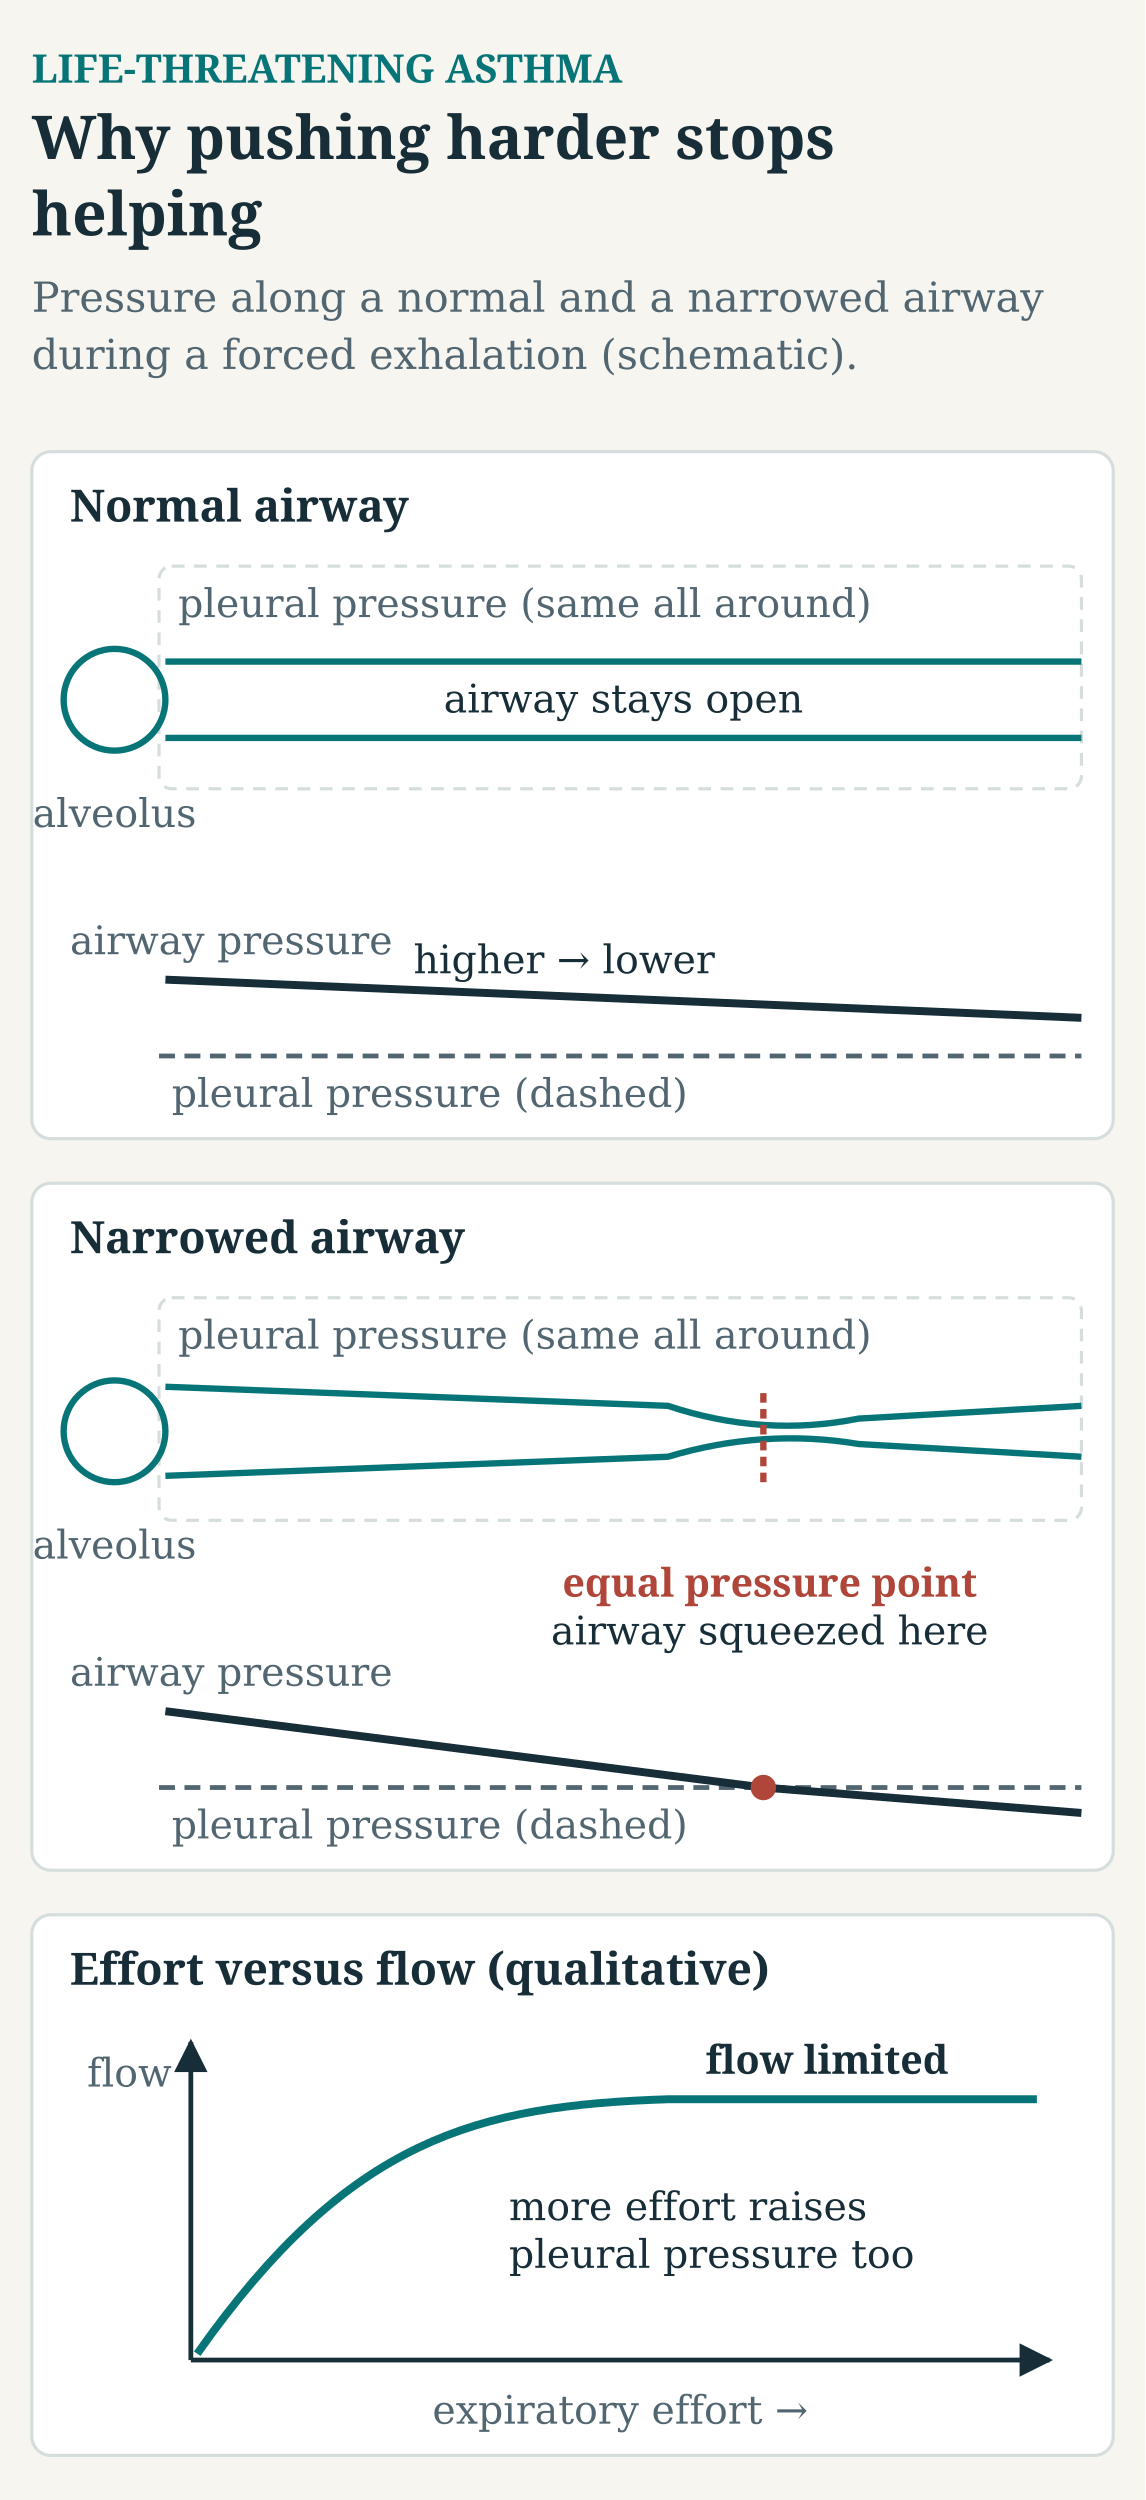
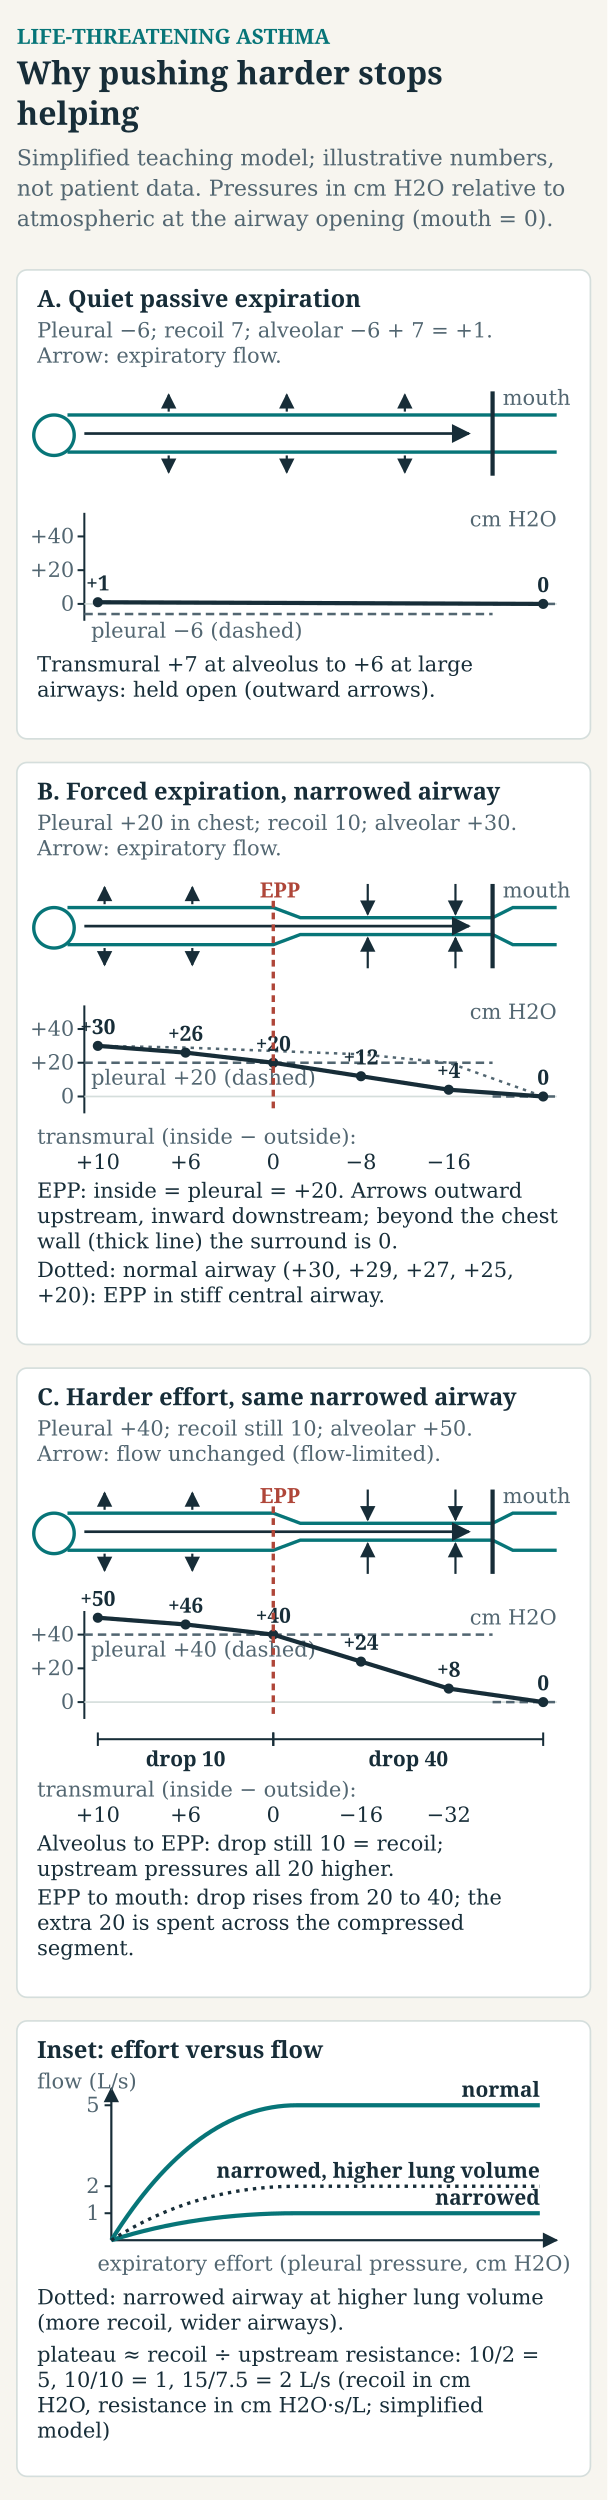
- <svg xmlns="http://www.w3.org/2000/svg" class="diagram-screen" viewBox="0 0 360 786" role="img" aria-labelledby="fig-r7-01-equal-pressure-point-screen-title" aria-describedby="fig-r7-01-equal-pressure-point-screen-desc">
+ <svg xmlns="http://www.w3.org/2000/svg" class="diagram-screen" viewBox="0 0 360 1482.0" role="img" aria-labelledby="fig-r7-01-equal-pressure-point-screen-title" aria-describedby="fig-r7-01-equal-pressure-point-screen-desc">
  <style>text{font-family:Literata,'DejaVu Serif',Georgia,serif}text[font-weight='700']{font-family:Fraunces,Literata,Georgia,serif}.t-ink{fill:var(--fig-ink,#172d38)}.s-ink{stroke:var(--fig-ink,#172d38);fill:none}.f-ink{fill:var(--fig-ink,#172d38)}.t-muted{fill:var(--fig-muted,#526671)}.s-muted{stroke:var(--fig-muted,#526671);fill:none}.f-muted{fill:var(--fig-muted,#526671)}.t-teal{fill:var(--fig-teal,#077578)}.s-teal{stroke:var(--fig-teal,#077578);fill:none}.f-teal{fill:var(--fig-teal,#077578)}.t-red{fill:var(--fig-red,#af4639)}.s-red{stroke:var(--fig-red,#af4639);fill:none}.f-red{fill:var(--fig-red,#af4639)}.t-gold{fill:var(--fig-gold,#996613)}.s-gold{stroke:var(--fig-gold,#996613);fill:none}.f-gold{fill:var(--fig-gold,#996613)}.t-rule{fill:var(--fig-rule,#d5dedc)}.s-rule{stroke:var(--fig-rule,#d5dedc);fill:none}.f-rule{fill:var(--fig-rule,#d5dedc)}.bg{fill:var(--fig-canvas,#f7f5ef)}.pn{fill:var(--fig-panel,#ffffff);stroke:var(--fig-rule,#d5dedc)}.hatch{fill:url(#fig-r7-01-equal-pressure-point-screen-h)}</style>
  <defs>
    <marker id="fig-r7-01-equal-pressure-point-screen-ar" viewBox="0 0 10 10" refX="9" refY="5" markerWidth="7" markerHeight="7" orient="auto-start-reverse">
      <path d="M0,0L10,5L0,10z" class="f-ink" />
    </marker>
    <pattern id="fig-r7-01-equal-pressure-point-screen-h" width="7" height="7" patternUnits="userSpaceOnUse" patternTransform="rotate(45)">
      <line x1="0" y1="0" x2="0" y2="7" class="s-gold" stroke-width="2.5" />
    </pattern>
  </defs>
-   <rect class="bg" width="360" height="786" />
+   <rect class="bg" width="360" height="1482.0" />
  <g transform="translate(10,10)">
    <text x="0" y="16" font-size="12.4" text-anchor="start" font-weight="700" class="t-teal">LIFE-THREATENING ASTHMA</text>
    <text x="0" y="40" font-size="19" text-anchor="start" font-weight="700" class="t-ink">Why pushing harder stops</text>
    <text x="0" y="64" font-size="19" text-anchor="start" font-weight="700" class="t-ink">helping</text>
-     <text x="0" y="88" font-size="13" text-anchor="start" font-weight="400" class="t-muted">Pressure along a normal and a narrowed airway</text>
-     <text x="0" y="106" font-size="13" text-anchor="start" font-weight="400" class="t-muted">during a forced exhalation (schematic).</text>
-   </g>
-   <g transform="translate(10,142)">
-     <rect x="0" y="0" width="340" height="216" rx="6" class="pn" />
-     <text x="12" y="22" font-size="14" text-anchor="start" font-weight="700" class="t-ink">Normal airway</text>
-     <rect x="40" y="36" width="290" height="70" rx="4" class="pn" stroke-dasharray="4 3" />
-     <text x="46" y="52" font-size="12.4" text-anchor="start" font-weight="400" class="t-muted">pleural pressure (same all around)</text>
-     <circle cx="26" cy="78" r="16" class="s-teal" stroke-width="2" />
-     <text x="26" y="118" font-size="12.4" text-anchor="middle" font-weight="400" class="t-muted">alveolus</text>
-     <path d="M42,66 L330,66 M42,90 L330,90" class="s-teal" stroke-width="2" />
-     <text x="186" y="82" font-size="12.4" text-anchor="middle" font-weight="400" class="t-ink">airway stays open</text>
-     <text x="12" y="158" font-size="12.4" text-anchor="start" font-weight="400" class="t-muted">airway pressure</text>
-     <line x1="40" y1="190" x2="330" y2="190" class="s-muted" stroke-width="1.5" stroke-dasharray="5 3" />
-     <text x="44" y="206" font-size="12.4" text-anchor="start" font-weight="400" class="t-muted">pleural pressure (dashed)</text>
-     <path d="M42,166 L330,178" class="s-ink" stroke-width="2.5" />
-     <text x="120" y="164" font-size="12.4" text-anchor="start" font-weight="400" class="t-ink">higher → lower</text>
-   </g>
-   <g transform="translate(10,372)">
-     <rect x="0" y="0" width="340" height="216" rx="6" class="pn" />
-     <text x="12" y="22" font-size="14" text-anchor="start" font-weight="700" class="t-ink">Narrowed airway</text>
-     <rect x="40" y="36" width="290" height="70" rx="4" class="pn" stroke-dasharray="4 3" />
-     <text x="46" y="52" font-size="12.4" text-anchor="start" font-weight="400" class="t-muted">pleural pressure (same all around)</text>
-     <circle cx="26" cy="78" r="16" class="s-teal" stroke-width="2" />
-     <text x="26" y="118" font-size="12.4" text-anchor="middle" font-weight="400" class="t-muted">alveolus</text>
-     <path d="M42,64 L200,70 Q230,80 260,74 L330,70 M42,92 L200,86 Q230,77 260,82 L330,86" class="s-teal" stroke-width="2" />
-     <line x1="230" y1="66" x2="230" y2="94" class="s-red" stroke-width="2" stroke-dasharray="3 2" />
-     <text x="232" y="130" font-size="12.4" text-anchor="middle" font-weight="700" class="t-red">equal pressure point</text>
-     <text x="232" y="145" font-size="12.4" text-anchor="middle" font-weight="400" class="t-ink">airway squeezed here</text>
-     <text x="12" y="158" font-size="12.4" text-anchor="start" font-weight="400" class="t-muted">airway pressure</text>
-     <line x1="40" y1="190" x2="330" y2="190" class="s-muted" stroke-width="1.5" stroke-dasharray="5 3" />
-     <text x="44" y="206" font-size="12.4" text-anchor="start" font-weight="400" class="t-muted">pleural pressure (dashed)</text>
-     <path d="M42,166 L230,190 L330,198" class="s-ink" stroke-width="2.5" />
-     <circle cx="230" cy="190" r="4" class="f-red" />
-   </g>
-   <g transform="translate(10,602)">
-     <rect x="0" y="0" width="340" height="170" rx="6" class="pn" />
-     <text x="12" y="22" font-size="14" text-anchor="start" font-weight="700" class="t-ink">Effort versus flow (qualitative)</text>
-     <line x1="50" y1="140" x2="320" y2="140" class="s-ink" stroke-width="1.5" marker-end="url(#fig-r7-01-equal-pressure-point-screen-ar)" />
-     <line x1="50" y1="140" x2="50" y2="40" class="s-ink" stroke-width="1.5" marker-end="url(#fig-r7-01-equal-pressure-point-screen-ar)" />
-     <text x="185" y="160" font-size="12.4" text-anchor="middle" font-weight="400" class="t-muted">expiratory effort →</text>
-     <text x="44" y="54" font-size="12.4" text-anchor="end" font-weight="400" class="t-muted">flow</text>
-     <path d="M52,138 C100,70 140,60 200,58 L316,58" class="s-teal" stroke-width="2.5" />
-     <text x="250" y="50" font-size="12.4" text-anchor="middle" font-weight="700" class="t-ink">flow limited</text>
-     <text x="150" y="96" font-size="12.4" text-anchor="start" font-weight="400" class="t-ink">more effort raises</text>
-     <text x="150" y="111" font-size="12.4" text-anchor="start" font-weight="400" class="t-ink">pleural pressure too</text>
+     <text x="0" y="88" font-size="13" text-anchor="start" font-weight="400" class="t-muted">Simplified teaching model; illustrative numbers,</text>
+     <text x="0" y="106" font-size="13" text-anchor="start" font-weight="400" class="t-muted">not patient data. Pressures in cm H2O relative to</text>
+     <text x="0" y="124" font-size="13" text-anchor="start" font-weight="400" class="t-muted">atmospheric at the airway opening (mouth = 0).</text>
+   </g>
+   <g transform="translate(10,160)">
+     <rect x="0" y="0" width="340" height="278.0" rx="6" class="pn" />
+     <text x="12" y="22" font-size="14" text-anchor="start" font-weight="700" class="t-ink">A. Quiet passive expiration</text>
+     <text x="12" y="40" font-size="12.4" text-anchor="start" font-weight="400" class="t-muted">Pleural −6; recoil 7; alveolar −6 + 7 = +1.</text>
+     <text x="12" y="55" font-size="12.4" text-anchor="start" font-weight="400" class="t-muted">Arrow: expiratory flow.</text>
+     <path d="M30,86 L320,86 M30,108 L320,108" class="s-teal" stroke-width="2" />
+     <circle cx="22" cy="98" r="12" class="s-teal" stroke-width="2" />
+     <line x1="282" y1="72" x2="282" y2="122" class="s-ink" stroke-width="2.5" />
+     <line x1="90" y1="84" x2="90" y2="74" class="s-ink" stroke-width="1.3" marker-end="url(#fig-r7-01-equal-pressure-point-screen-ar)" />
+     <line x1="90" y1="110" x2="90" y2="120" class="s-ink" stroke-width="1.3" marker-end="url(#fig-r7-01-equal-pressure-point-screen-ar)" />
+     <line x1="160" y1="84" x2="160" y2="74" class="s-ink" stroke-width="1.3" marker-end="url(#fig-r7-01-equal-pressure-point-screen-ar)" />
+     <line x1="160" y1="110" x2="160" y2="120" class="s-ink" stroke-width="1.3" marker-end="url(#fig-r7-01-equal-pressure-point-screen-ar)" />
+     <line x1="230" y1="84" x2="230" y2="74" class="s-ink" stroke-width="1.3" marker-end="url(#fig-r7-01-equal-pressure-point-screen-ar)" />
+     <line x1="230" y1="110" x2="230" y2="120" class="s-ink" stroke-width="1.3" marker-end="url(#fig-r7-01-equal-pressure-point-screen-ar)" />
+     <line x1="40" y1="97.0" x2="268" y2="97.0" class="s-ink" stroke-width="1.6" marker-end="url(#fig-r7-01-equal-pressure-point-screen-ar)" />
+     <text x="288" y="80" font-size="12.4" text-anchor="start" font-weight="400" class="t-muted">mouth</text>
+     <line x1="40" y1="144.0" x2="40" y2="208.0" class="s-ink" stroke-width="1.2" />
+     <line x1="36" y1="158.0" x2="40" y2="158.0" class="s-ink" stroke-width="1.2" />
+     <text x="34" y="162.0" font-size="12.4" text-anchor="end" font-weight="400" class="t-muted">+40</text>
+     <line x1="36" y1="178.0" x2="40" y2="178.0" class="s-ink" stroke-width="1.2" />
+     <text x="34" y="182.0" font-size="12.4" text-anchor="end" font-weight="400" class="t-muted">+20</text>
+     <line x1="36" y1="198.0" x2="40" y2="198.0" class="s-ink" stroke-width="1.2" />
+     <text x="34" y="202.0" font-size="12.4" text-anchor="end" font-weight="400" class="t-muted">0</text>
+     <text x="320" y="152.0" font-size="12.4" text-anchor="end" font-weight="400" class="t-muted">cm H2O</text>
+     <line x1="40" y1="198.0" x2="320" y2="198.0" class="s-rule" stroke-width="1" />
+     <line x1="40" y1="204.0" x2="282" y2="204.0" class="s-muted" stroke-width="1.5" stroke-dasharray="5 3" />
+     <line x1="282" y1="198.0" x2="320" y2="198.0" class="s-muted" stroke-width="1.5" stroke-dasharray="5 3" />
+     <text x="44" y="218.0" font-size="12.4" text-anchor="start" font-weight="400" class="t-muted">pleural −6 (dashed)</text>
+     <path d="M48,197.0 L312,198.0" class="s-ink" stroke-width="2.5" />
+     <circle cx="48" cy="197.0" r="3" class="f-ink" />
+     <text x="48" y="190.0" font-size="12.4" text-anchor="middle" font-weight="700" class="t-ink">+1</text>
+     <circle cx="312" cy="198.0" r="3" class="f-ink" />
+     <text x="312" y="191.0" font-size="12.4" text-anchor="middle" font-weight="700" class="t-ink">0</text>
+     <text x="12" y="238.0" font-size="12.4" text-anchor="start" font-weight="400" class="t-ink">Transmural +7 at alveolus to +6 at large</text>
+     <text x="12" y="253.0" font-size="12.4" text-anchor="start" font-weight="400" class="t-ink">airways: held open (outward arrows).</text>
+   </g>
+   <g transform="translate(10,452.0)">
+     <rect x="0" y="0" width="340" height="345.0" rx="6" class="pn" />
+     <text x="12" y="22" font-size="14" text-anchor="start" font-weight="700" class="t-ink">B. Forced expiration, narrowed airway</text>
+     <text x="12" y="40" font-size="12.4" text-anchor="start" font-weight="400" class="t-muted">Pleural +20 in chest; recoil 10; alveolar +30.</text>
+     <text x="12" y="55" font-size="12.4" text-anchor="start" font-weight="400" class="t-muted">Arrow: expiratory flow.</text>
+     <path d="M30,86 L152,86 L168,92 L282,92 L294,86 L320,86 M30,108 L152,108 L168,102 L282,102 L294,108 L320,108" class="s-teal" stroke-width="2" />
+     <circle cx="22" cy="98" r="12" class="s-teal" stroke-width="2" />
+     <line x1="52" y1="84" x2="52" y2="74" class="s-ink" stroke-width="1.3" marker-end="url(#fig-r7-01-equal-pressure-point-screen-ar)" />
+     <line x1="52" y1="110" x2="52" y2="120" class="s-ink" stroke-width="1.3" marker-end="url(#fig-r7-01-equal-pressure-point-screen-ar)" />
+     <line x1="104" y1="84" x2="104" y2="74" class="s-ink" stroke-width="1.3" marker-end="url(#fig-r7-01-equal-pressure-point-screen-ar)" />
+     <line x1="104" y1="110" x2="104" y2="120" class="s-ink" stroke-width="1.3" marker-end="url(#fig-r7-01-equal-pressure-point-screen-ar)" />
+     <line x1="208" y1="72" x2="208" y2="90" class="s-ink" stroke-width="1.3" marker-end="url(#fig-r7-01-equal-pressure-point-screen-ar)" />
+     <line x1="208" y1="122" x2="208" y2="104" class="s-ink" stroke-width="1.3" marker-end="url(#fig-r7-01-equal-pressure-point-screen-ar)" />
+     <line x1="260" y1="72" x2="260" y2="90" class="s-ink" stroke-width="1.3" marker-end="url(#fig-r7-01-equal-pressure-point-screen-ar)" />
+     <line x1="260" y1="122" x2="260" y2="104" class="s-ink" stroke-width="1.3" marker-end="url(#fig-r7-01-equal-pressure-point-screen-ar)" />
+     <line x1="282" y1="72" x2="282" y2="122" class="s-ink" stroke-width="2.5" />
+     <line x1="40" y1="97.0" x2="268" y2="97.0" class="s-ink" stroke-width="1.6" marker-end="url(#fig-r7-01-equal-pressure-point-screen-ar)" />
+     <text x="288" y="80" font-size="12.4" text-anchor="start" font-weight="400" class="t-muted">mouth</text>
+     <line x1="40" y1="144.0" x2="40" y2="208.0" class="s-ink" stroke-width="1.2" />
+     <line x1="36" y1="158.0" x2="40" y2="158.0" class="s-ink" stroke-width="1.2" />
+     <text x="34" y="162.0" font-size="12.4" text-anchor="end" font-weight="400" class="t-muted">+40</text>
+     <line x1="36" y1="178.0" x2="40" y2="178.0" class="s-ink" stroke-width="1.2" />
+     <text x="34" y="182.0" font-size="12.4" text-anchor="end" font-weight="400" class="t-muted">+20</text>
+     <line x1="36" y1="198.0" x2="40" y2="198.0" class="s-ink" stroke-width="1.2" />
+     <text x="34" y="202.0" font-size="12.4" text-anchor="end" font-weight="400" class="t-muted">0</text>
+     <text x="320" y="152.0" font-size="12.4" text-anchor="end" font-weight="400" class="t-muted">cm H2O</text>
+     <line x1="40" y1="198.0" x2="320" y2="198.0" class="s-rule" stroke-width="1" />
+     <line x1="40" y1="178.0" x2="282" y2="178.0" class="s-muted" stroke-width="1.5" stroke-dasharray="5 3" />
+     <line x1="282" y1="198.0" x2="320" y2="198.0" class="s-muted" stroke-width="1.5" stroke-dasharray="5 3" />
+     <text x="44" y="191.0" font-size="12.4" text-anchor="start" font-weight="400" class="t-muted">pleural +20 (dashed)</text>
+     <path d="M48,168.0 L100,169.0 L152,171.0 L204,173.0 L256,178.0 L312,198.0" class="s-muted" stroke-width="1.5" stroke-dasharray="2 3" />
+     <path d="M48,168.0 L100,172.0 L152,178.0 L204,186.0 L256,194.0 L312,198.0" class="s-ink" stroke-width="2.5" />
+     <circle cx="48" cy="168.0" r="3" class="f-ink" />
+     <text x="48" y="161.0" font-size="12.4" text-anchor="middle" font-weight="700" class="t-ink">+30</text>
+     <circle cx="100" cy="172.0" r="3" class="f-ink" />
+     <text x="100" y="165.0" font-size="12.4" text-anchor="middle" font-weight="700" class="t-ink">+26</text>
+     <circle cx="152" cy="178.0" r="3" class="f-ink" />
+     <text x="152" y="171.0" font-size="12.4" text-anchor="middle" font-weight="700" class="t-ink">+20</text>
+     <circle cx="204" cy="186.0" r="3" class="f-ink" />
+     <text x="204" y="179.0" font-size="12.4" text-anchor="middle" font-weight="700" class="t-ink">+12</text>
+     <circle cx="256" cy="194.0" r="3" class="f-ink" />
+     <text x="256" y="187.0" font-size="12.4" text-anchor="middle" font-weight="700" class="t-ink">+4</text>
+     <circle cx="312" cy="198.0" r="3" class="f-ink" />
+     <text x="312" y="191.0" font-size="12.4" text-anchor="middle" font-weight="700" class="t-ink">0</text>
+     <line x1="152" y1="82" x2="152" y2="208.0" class="s-red" stroke-width="2" stroke-dasharray="4 3" />
+     <text x="156" y="80" font-size="12.4" text-anchor="middle" font-weight="700" class="t-red">EPP</text>
+     <text x="12" y="226.0" font-size="12.4" text-anchor="start" font-weight="400" class="t-muted">transmural (inside − outside):</text>
+     <text x="48" y="241.0" font-size="12.4" text-anchor="middle" font-weight="400" class="t-ink">+10</text>
+     <text x="100" y="241.0" font-size="12.4" text-anchor="middle" font-weight="400" class="t-ink">+6</text>
+     <text x="152" y="241.0" font-size="12.4" text-anchor="middle" font-weight="400" class="t-ink">0</text>
+     <text x="204" y="241.0" font-size="12.4" text-anchor="middle" font-weight="400" class="t-ink">−8</text>
+     <text x="256" y="241.0" font-size="12.4" text-anchor="middle" font-weight="400" class="t-ink">−16</text>
+     <text x="12" y="258.0" font-size="12.4" text-anchor="start" font-weight="400" class="t-ink">EPP: inside = pleural = +20. Arrows outward</text>
+     <text x="12" y="273.0" font-size="12.4" text-anchor="start" font-weight="400" class="t-ink">upstream, inward downstream; beyond the chest</text>
+     <text x="12" y="288.0" font-size="12.4" text-anchor="start" font-weight="400" class="t-ink">wall (thick line) the surround is 0.</text>
+     <text x="12" y="305.0" font-size="12.4" text-anchor="start" font-weight="400" class="t-ink">Dotted: normal airway (+30, +29, +27, +25,</text>
+     <text x="12" y="320.0" font-size="12.4" text-anchor="start" font-weight="400" class="t-ink">+20): EPP in stiff central airway.</text>
+   </g>
+   <g transform="translate(10,811.0)">
+     <rect x="0" y="0" width="340" height="373.0" rx="6" class="pn" />
+     <text x="12" y="22" font-size="14" text-anchor="start" font-weight="700" class="t-ink">C. Harder effort, same narrowed airway</text>
+     <text x="12" y="40" font-size="12.4" text-anchor="start" font-weight="400" class="t-muted">Pleural +40; recoil still 10; alveolar +50.</text>
+     <text x="12" y="55" font-size="12.4" text-anchor="start" font-weight="400" class="t-muted">Arrow: flow unchanged (flow-limited).</text>
+     <path d="M30,86 L152,86 L168,92 L282,92 L294,86 L320,86 M30,108 L152,108 L168,102 L282,102 L294,108 L320,108" class="s-teal" stroke-width="2" />
+     <circle cx="22" cy="98" r="12" class="s-teal" stroke-width="2" />
+     <line x1="52" y1="84" x2="52" y2="74" class="s-ink" stroke-width="1.3" marker-end="url(#fig-r7-01-equal-pressure-point-screen-ar)" />
+     <line x1="52" y1="110" x2="52" y2="120" class="s-ink" stroke-width="1.3" marker-end="url(#fig-r7-01-equal-pressure-point-screen-ar)" />
+     <line x1="104" y1="84" x2="104" y2="74" class="s-ink" stroke-width="1.3" marker-end="url(#fig-r7-01-equal-pressure-point-screen-ar)" />
+     <line x1="104" y1="110" x2="104" y2="120" class="s-ink" stroke-width="1.3" marker-end="url(#fig-r7-01-equal-pressure-point-screen-ar)" />
+     <line x1="208" y1="72" x2="208" y2="90" class="s-ink" stroke-width="1.3" marker-end="url(#fig-r7-01-equal-pressure-point-screen-ar)" />
+     <line x1="208" y1="122" x2="208" y2="104" class="s-ink" stroke-width="1.3" marker-end="url(#fig-r7-01-equal-pressure-point-screen-ar)" />
+     <line x1="260" y1="72" x2="260" y2="90" class="s-ink" stroke-width="1.3" marker-end="url(#fig-r7-01-equal-pressure-point-screen-ar)" />
+     <line x1="260" y1="122" x2="260" y2="104" class="s-ink" stroke-width="1.3" marker-end="url(#fig-r7-01-equal-pressure-point-screen-ar)" />
+     <line x1="282" y1="72" x2="282" y2="122" class="s-ink" stroke-width="2.5" />
+     <line x1="40" y1="97.0" x2="268" y2="97.0" class="s-ink" stroke-width="1.6" marker-end="url(#fig-r7-01-equal-pressure-point-screen-ar)" />
+     <text x="288" y="80" font-size="12.4" text-anchor="start" font-weight="400" class="t-muted">mouth</text>
+     <line x1="40" y1="144.0" x2="40" y2="208.0" class="s-ink" stroke-width="1.2" />
+     <line x1="36" y1="158.0" x2="40" y2="158.0" class="s-ink" stroke-width="1.2" />
+     <text x="34" y="162.0" font-size="12.4" text-anchor="end" font-weight="400" class="t-muted">+40</text>
+     <line x1="36" y1="178.0" x2="40" y2="178.0" class="s-ink" stroke-width="1.2" />
+     <text x="34" y="182.0" font-size="12.4" text-anchor="end" font-weight="400" class="t-muted">+20</text>
+     <line x1="36" y1="198.0" x2="40" y2="198.0" class="s-ink" stroke-width="1.2" />
+     <text x="34" y="202.0" font-size="12.4" text-anchor="end" font-weight="400" class="t-muted">0</text>
+     <text x="320" y="152.0" font-size="12.4" text-anchor="end" font-weight="400" class="t-muted">cm H2O</text>
+     <line x1="40" y1="198.0" x2="320" y2="198.0" class="s-rule" stroke-width="1" />
+     <line x1="40" y1="158.0" x2="282" y2="158.0" class="s-muted" stroke-width="1.5" stroke-dasharray="5 3" />
+     <line x1="282" y1="198.0" x2="320" y2="198.0" class="s-muted" stroke-width="1.5" stroke-dasharray="5 3" />
+     <text x="44" y="171.0" font-size="12.4" text-anchor="start" font-weight="400" class="t-muted">pleural +40 (dashed)</text>
+     <path d="M48,148.0 L100,152.0 L152,158.0 L204,174.0 L256,190.0 L312,198.0" class="s-ink" stroke-width="2.5" />
+     <circle cx="48" cy="148.0" r="3" class="f-ink" />
+     <text x="48" y="141.0" font-size="12.4" text-anchor="middle" font-weight="700" class="t-ink">+50</text>
+     <circle cx="100" cy="152.0" r="3" class="f-ink" />
+     <text x="100" y="145.0" font-size="12.4" text-anchor="middle" font-weight="700" class="t-ink">+46</text>
+     <circle cx="152" cy="158.0" r="3" class="f-ink" />
+     <text x="152" y="151.0" font-size="12.4" text-anchor="middle" font-weight="700" class="t-ink">+40</text>
+     <circle cx="204" cy="174.0" r="3" class="f-ink" />
+     <text x="204" y="167.0" font-size="12.4" text-anchor="middle" font-weight="700" class="t-ink">+24</text>
+     <circle cx="256" cy="190.0" r="3" class="f-ink" />
+     <text x="256" y="183.0" font-size="12.4" text-anchor="middle" font-weight="700" class="t-ink">+8</text>
+     <circle cx="312" cy="198.0" r="3" class="f-ink" />
+     <text x="312" y="191.0" font-size="12.4" text-anchor="middle" font-weight="700" class="t-ink">0</text>
+     <line x1="152" y1="82" x2="152" y2="208.0" class="s-red" stroke-width="2" stroke-dasharray="4 3" />
+     <text x="156" y="80" font-size="12.4" text-anchor="middle" font-weight="700" class="t-red">EPP</text>
+     <line x1="48" y1="220.0" x2="152" y2="220.0" class="s-ink" stroke-width="1.2" />
+     <line x1="48" y1="216.0" x2="48" y2="224.0" class="s-ink" stroke-width="1.2" />
+     <line x1="152" y1="216.0" x2="152" y2="224.0" class="s-ink" stroke-width="1.2" />
+     <text x="100.0" y="236.0" font-size="12.4" text-anchor="middle" font-weight="700" class="t-ink">drop 10</text>
+     <line x1="152" y1="220.0" x2="312" y2="220.0" class="s-ink" stroke-width="1.2" />
+     <line x1="152" y1="216.0" x2="152" y2="224.0" class="s-ink" stroke-width="1.2" />
+     <line x1="312" y1="216.0" x2="312" y2="224.0" class="s-ink" stroke-width="1.2" />
+     <text x="232.0" y="236.0" font-size="12.4" text-anchor="middle" font-weight="700" class="t-ink">drop 40</text>
+     <text x="12" y="254.0" font-size="12.4" text-anchor="start" font-weight="400" class="t-muted">transmural (inside − outside):</text>
+     <text x="48" y="269.0" font-size="12.4" text-anchor="middle" font-weight="400" class="t-ink">+10</text>
+     <text x="100" y="269.0" font-size="12.4" text-anchor="middle" font-weight="400" class="t-ink">+6</text>
+     <text x="152" y="269.0" font-size="12.4" text-anchor="middle" font-weight="400" class="t-ink">0</text>
+     <text x="204" y="269.0" font-size="12.4" text-anchor="middle" font-weight="400" class="t-ink">−16</text>
+     <text x="256" y="269.0" font-size="12.4" text-anchor="middle" font-weight="400" class="t-ink">−32</text>
+     <text x="12" y="286.0" font-size="12.4" text-anchor="start" font-weight="400" class="t-ink">Alveolus to EPP: drop still 10 = recoil;</text>
+     <text x="12" y="301.0" font-size="12.4" text-anchor="start" font-weight="400" class="t-ink">upstream pressures all 20 higher.</text>
+     <text x="12" y="318.0" font-size="12.4" text-anchor="start" font-weight="400" class="t-ink">EPP to mouth: drop rises from 20 to 40; the</text>
+     <text x="12" y="333.0" font-size="12.4" text-anchor="start" font-weight="400" class="t-ink">extra 20 is spent across the compressed</text>
+     <text x="12" y="348.0" font-size="12.4" text-anchor="start" font-weight="400" class="t-ink">segment.</text>
+   </g>
+   <g transform="translate(10,1198.0)">
+     <rect x="0" y="0" width="340" height="270" rx="6" class="pn" />
+     <text x="12" y="22" font-size="14" text-anchor="start" font-weight="700" class="t-ink">Inset: effort versus flow</text>
+     <line x1="56" y1="130" x2="320" y2="130" class="s-ink" stroke-width="1.3" marker-end="url(#fig-r7-01-equal-pressure-point-screen-ar)" />
+     <line x1="56" y1="130" x2="56" y2="40" class="s-ink" stroke-width="1.3" marker-end="url(#fig-r7-01-equal-pressure-point-screen-ar)" />
+     <line x1="52" y1="114" x2="56" y2="114" class="s-ink" stroke-width="1.2" />
+     <text x="49" y="118" font-size="12.4" text-anchor="end" font-weight="400" class="t-muted">1</text>
+     <line x1="52" y1="98" x2="56" y2="98" class="s-ink" stroke-width="1.2" />
+     <text x="49" y="102" font-size="12.4" text-anchor="end" font-weight="400" class="t-muted">2</text>
+     <line x1="52" y1="50" x2="56" y2="50" class="s-ink" stroke-width="1.2" />
+     <text x="49" y="54" font-size="12.4" text-anchor="end" font-weight="400" class="t-muted">5</text>
+     <text x="12" y="40" font-size="12.4" text-anchor="start" font-weight="400" class="t-muted">flow (L/s)</text>
+     <text x="188" y="148" font-size="12.4" text-anchor="middle" font-weight="400" class="t-muted">expiratory effort (pleural pressure, cm H2O)</text>
+     <path d="M56,130 Q106,50 166,50 L310,50" class="s-teal" stroke-width="2.5" />
+     <text x="310" y="45" font-size="12.4" text-anchor="end" font-weight="700" class="t-ink">normal</text>
+     <path d="M56,130 Q106,114 166,114 L310,114" class="s-teal" stroke-width="2.5" />
+     <text x="310" y="109" font-size="12.4" text-anchor="end" font-weight="700" class="t-ink">narrowed</text>
+     <path d="M56,130 Q106,98 166,98 L310,98" class="s-ink" stroke-width="2" stroke-dasharray="2 3" />
+     <text x="310" y="93" font-size="12.4" text-anchor="end" font-weight="700" class="t-ink">narrowed, higher lung volume</text>
+     <text x="12" y="168" font-size="12.4" text-anchor="start" font-weight="400" class="t-ink">Dotted: narrowed airway at higher lung volume</text>
+     <text x="12" y="183" font-size="12.4" text-anchor="start" font-weight="400" class="t-ink">(more recoil, wider airways).</text>
+     <text x="12" y="202" font-size="12.4" text-anchor="start" font-weight="400" class="t-ink">plateau ≈ recoil ÷ upstream resistance: 10/2 =</text>
+     <text x="12" y="217" font-size="12.4" text-anchor="start" font-weight="400" class="t-ink">5, 10/10 = 1, 15/7.5 = 2 L/s (recoil in cm</text>
+     <text x="12" y="232" font-size="12.4" text-anchor="start" font-weight="400" class="t-ink">H2O, resistance in cm H2O·s/L; simplified</text>
+     <text x="12" y="247" font-size="12.4" text-anchor="start" font-weight="400" class="t-ink">model)</text>
  </g>
</svg>
